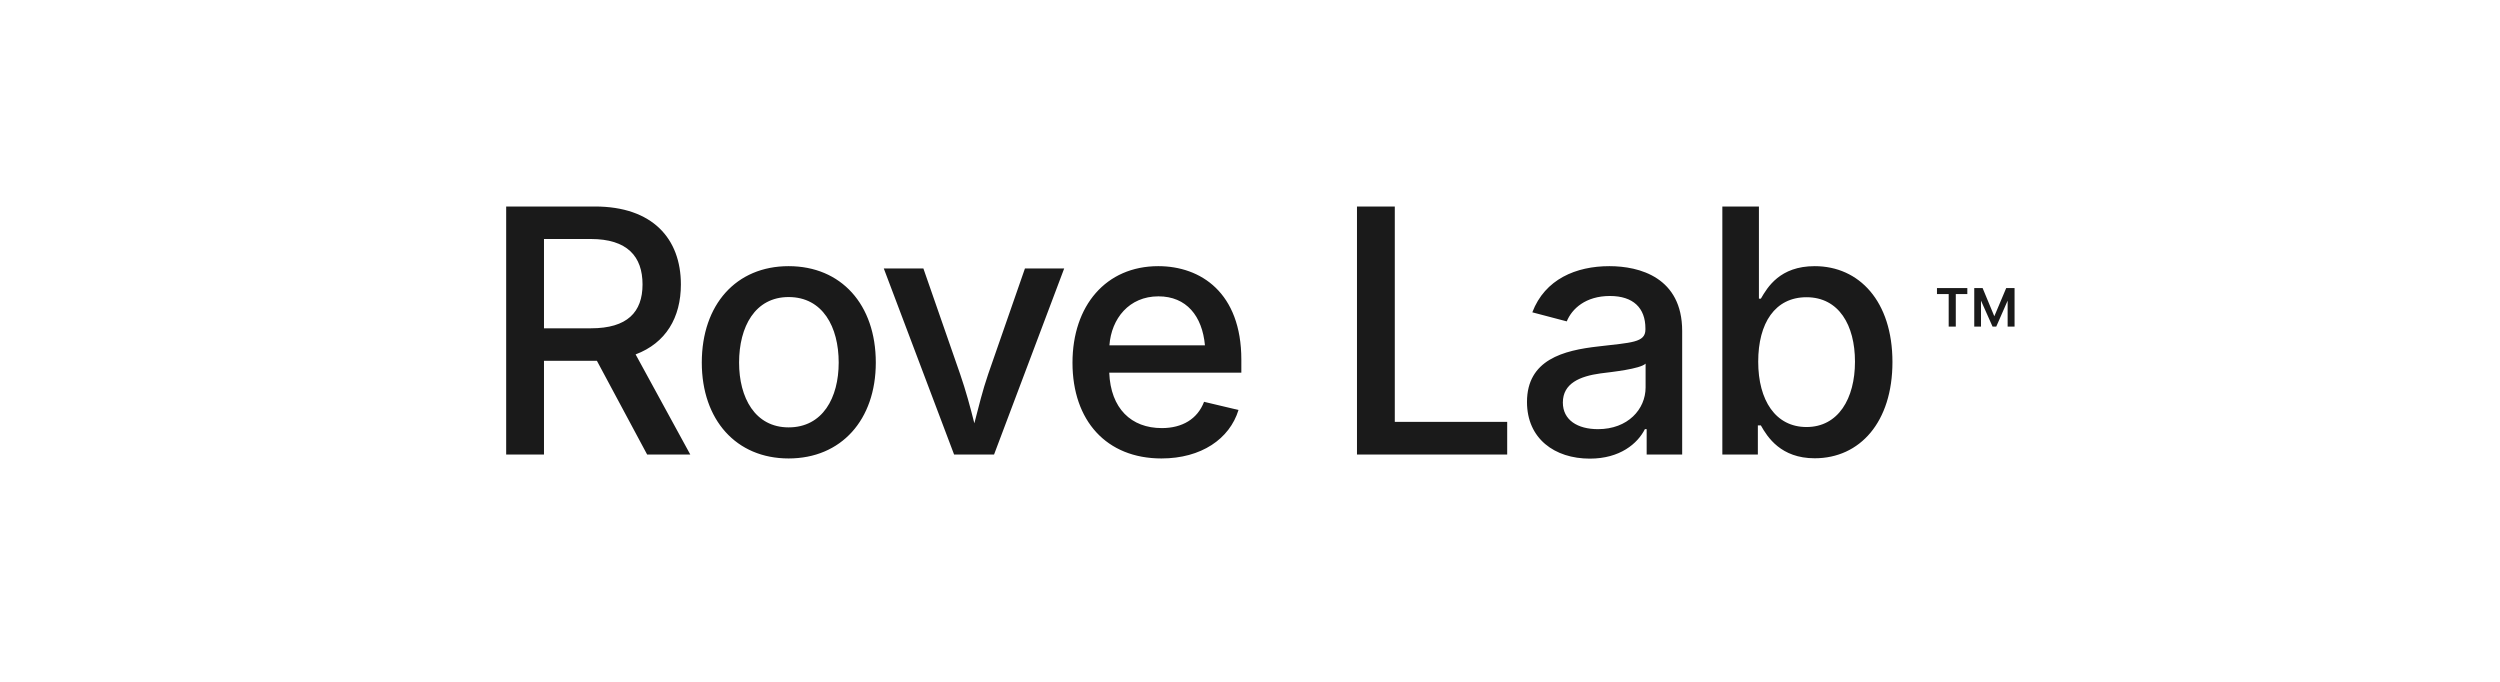
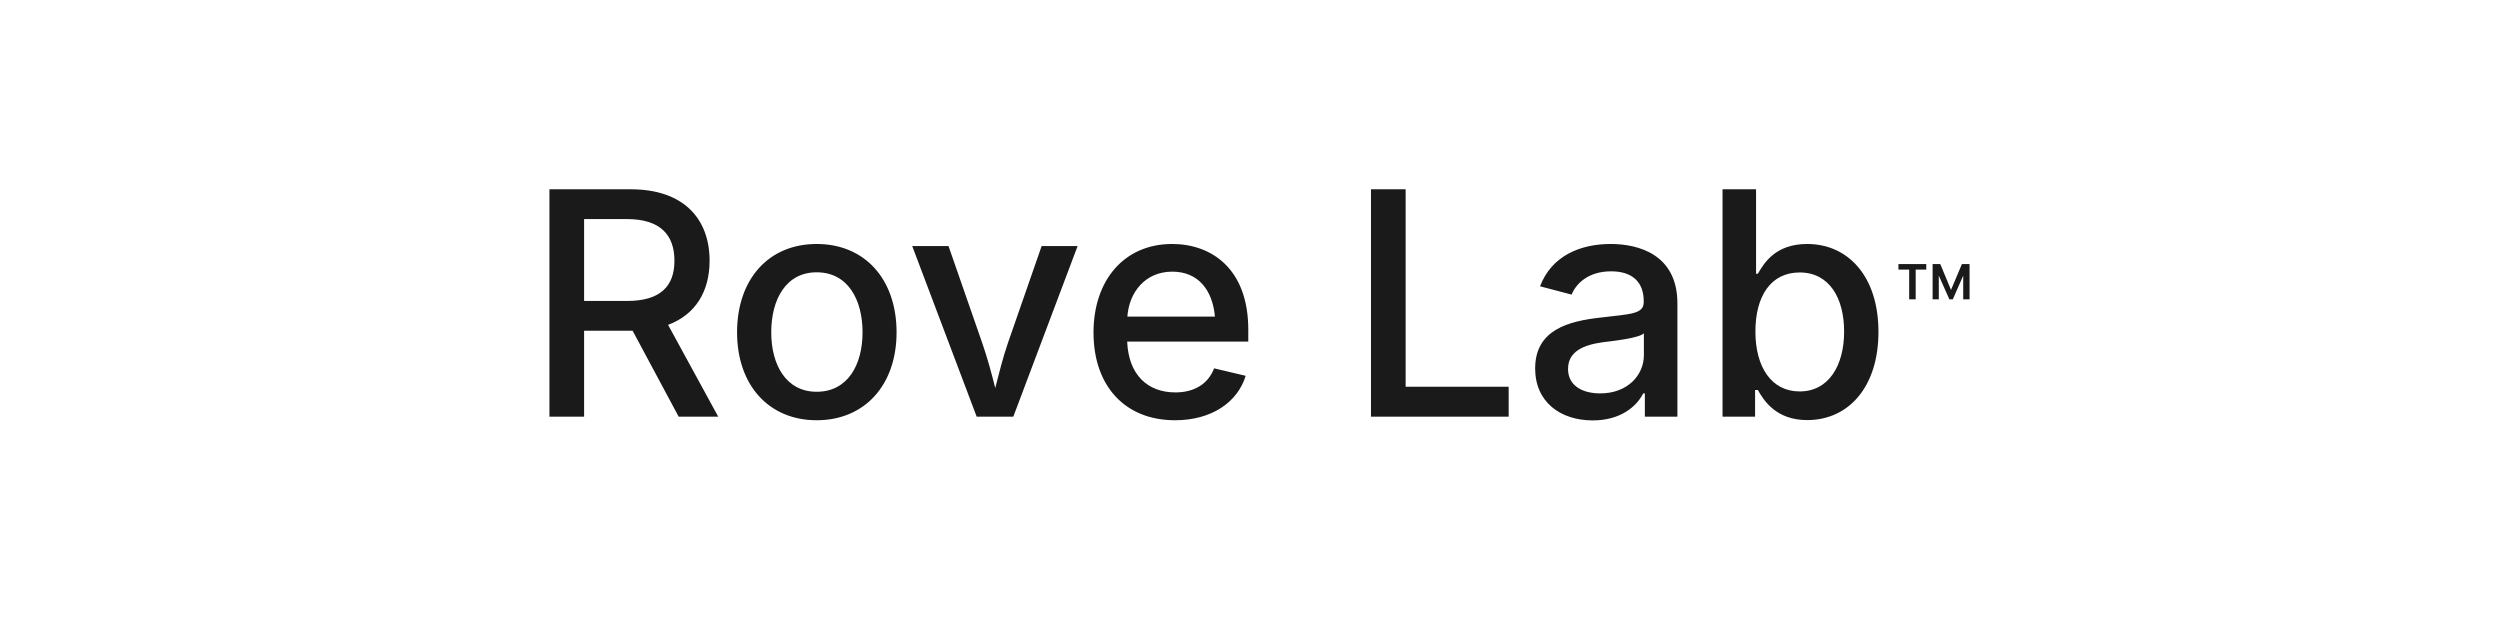
- <svg xmlns="http://www.w3.org/2000/svg" viewBox="0 0 220 60" role="img" aria-label="Rove Lab">
-   <text x="110" y="40" text-anchor="middle" font-family="'Helvetica Neue', 'Inter', Arial, sans-serif" font-size="30" font-weight="500" fill="#1a1a1a" letter-spacing="-0.8">Rove Lab<tspan font-size="13" baseline-shift="super" font-weight="400" dx="2">™</tspan>
+ <svg xmlns="http://www.w3.org/2000/svg" viewBox="0 0 240 60" role="img" aria-label="Rove Lab">
+   <text x="120" y="40" text-anchor="middle" font-family="'Helvetica Neue', 'Inter', 'Arial', sans-serif" font-size="30" font-weight="500" fill="#1a1a1a">Rove Lab<tspan font-size="13" baseline-shift="super" font-weight="400">™</tspan>
  </text>
</svg>
